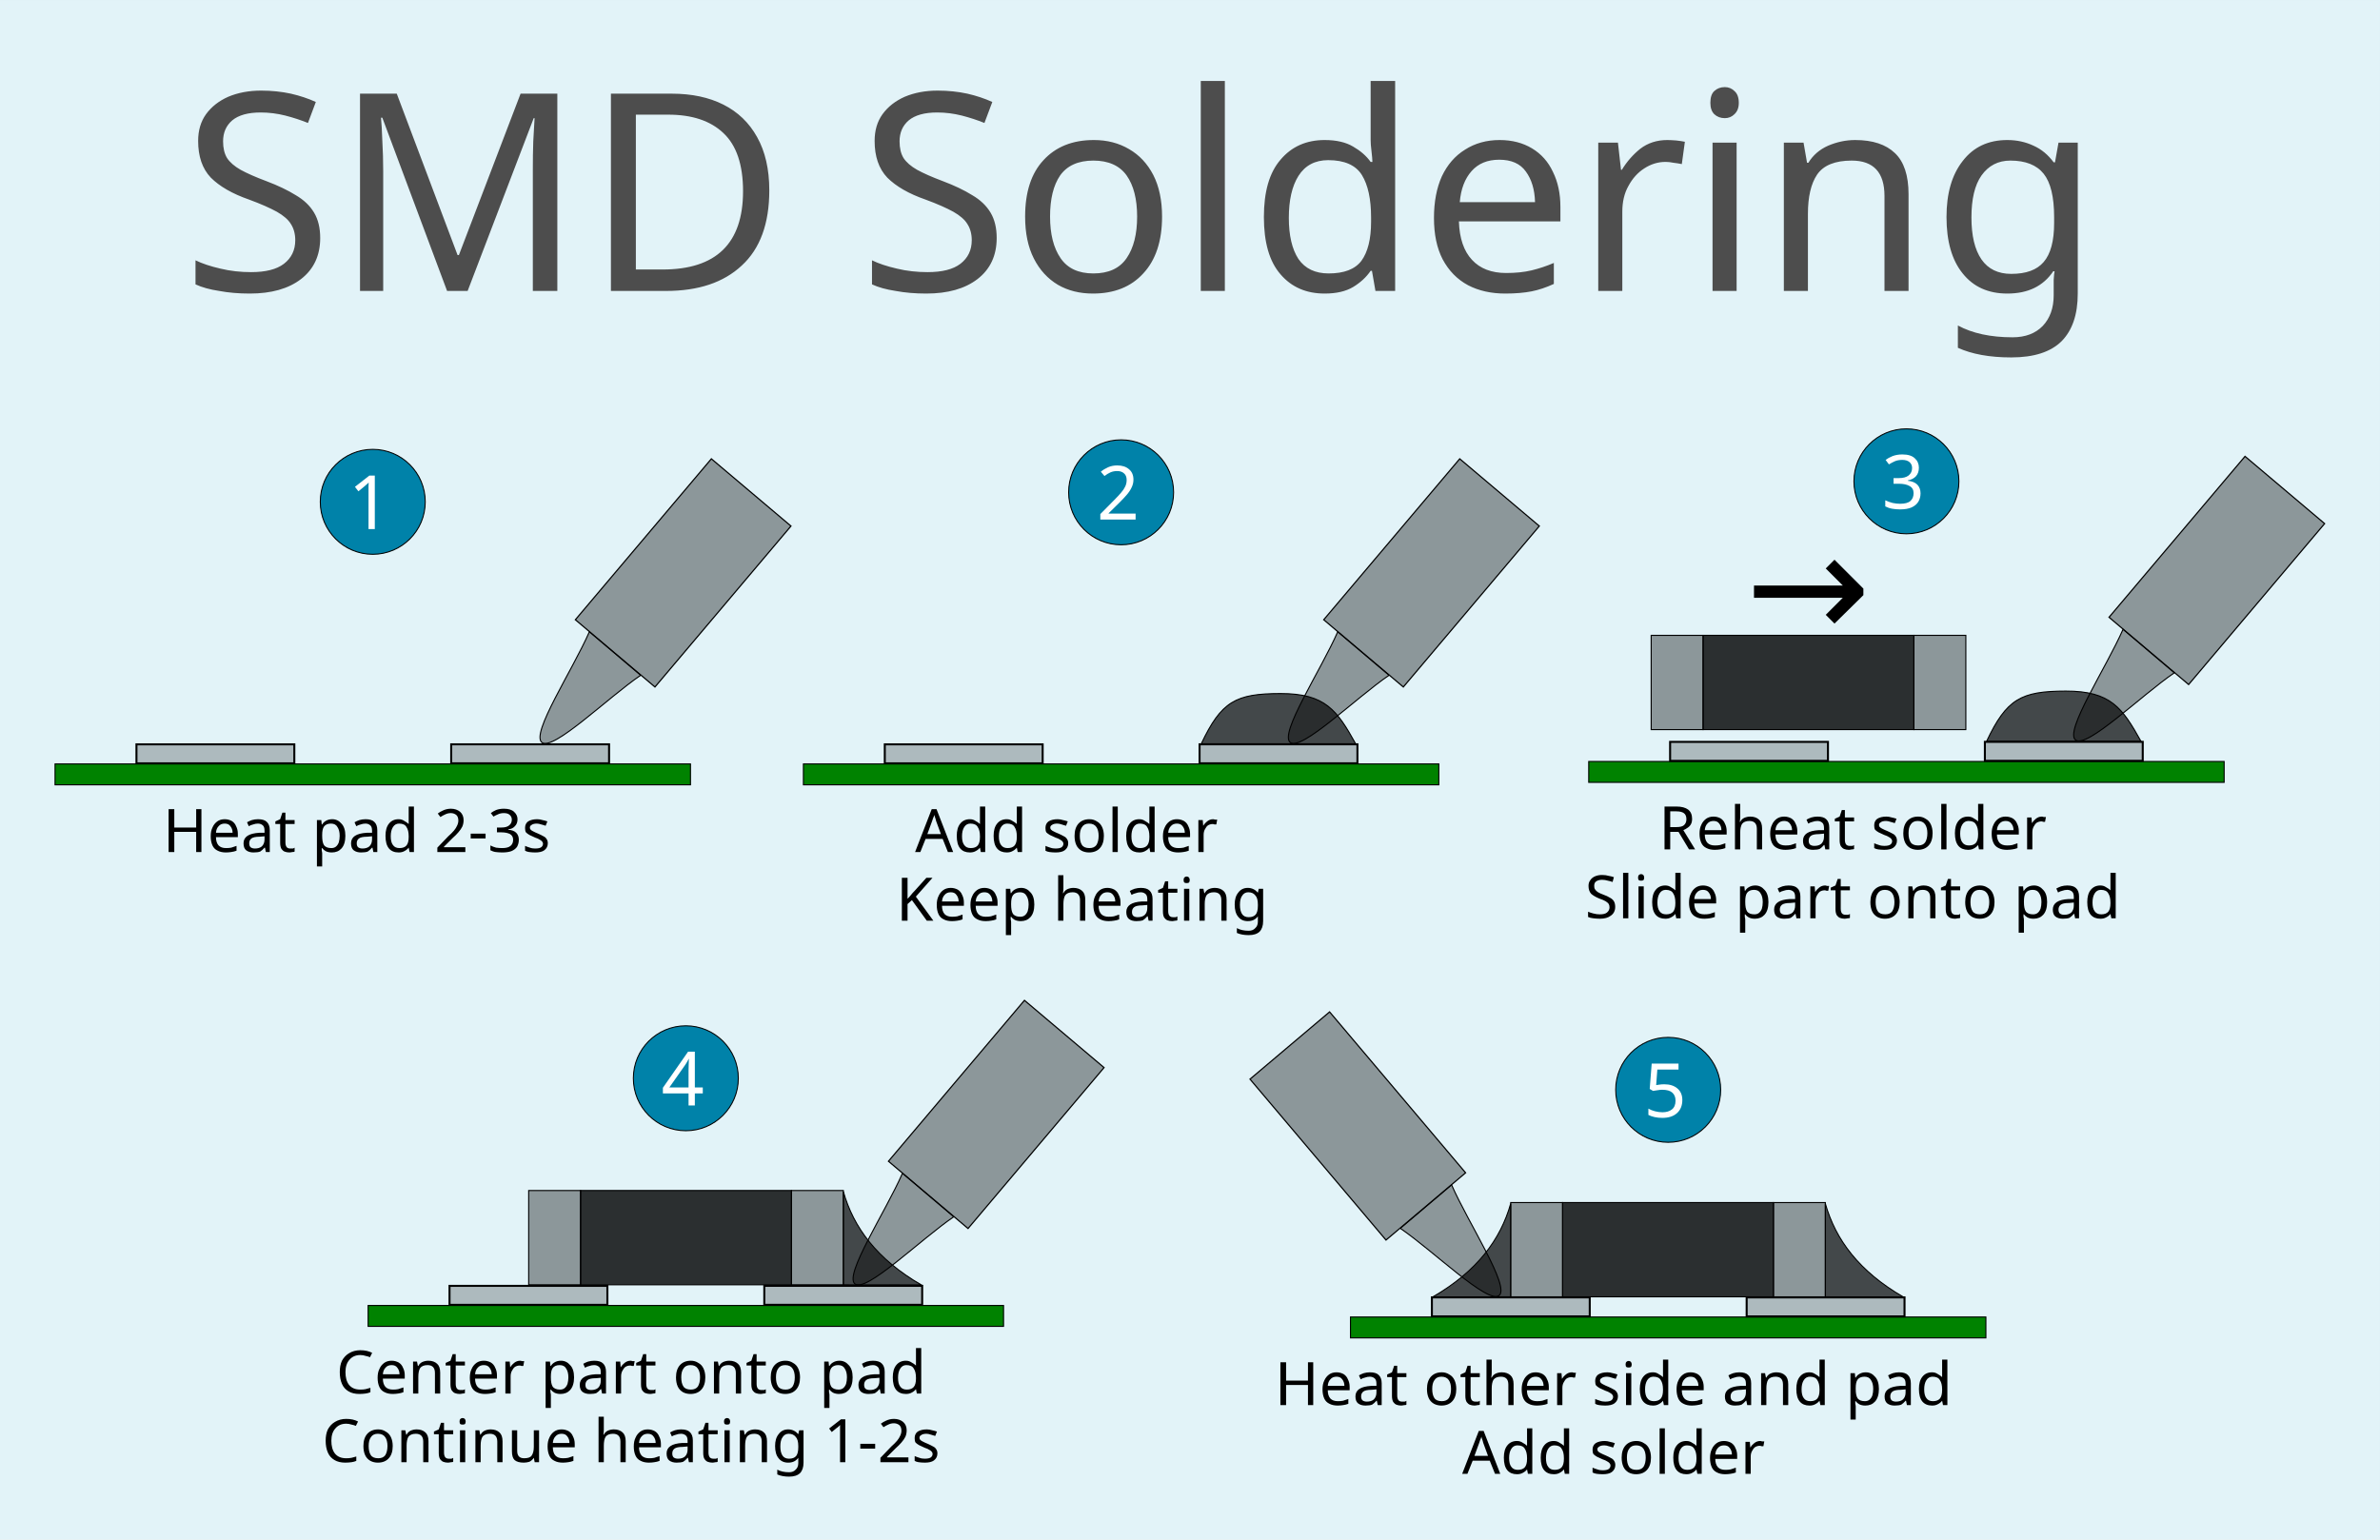
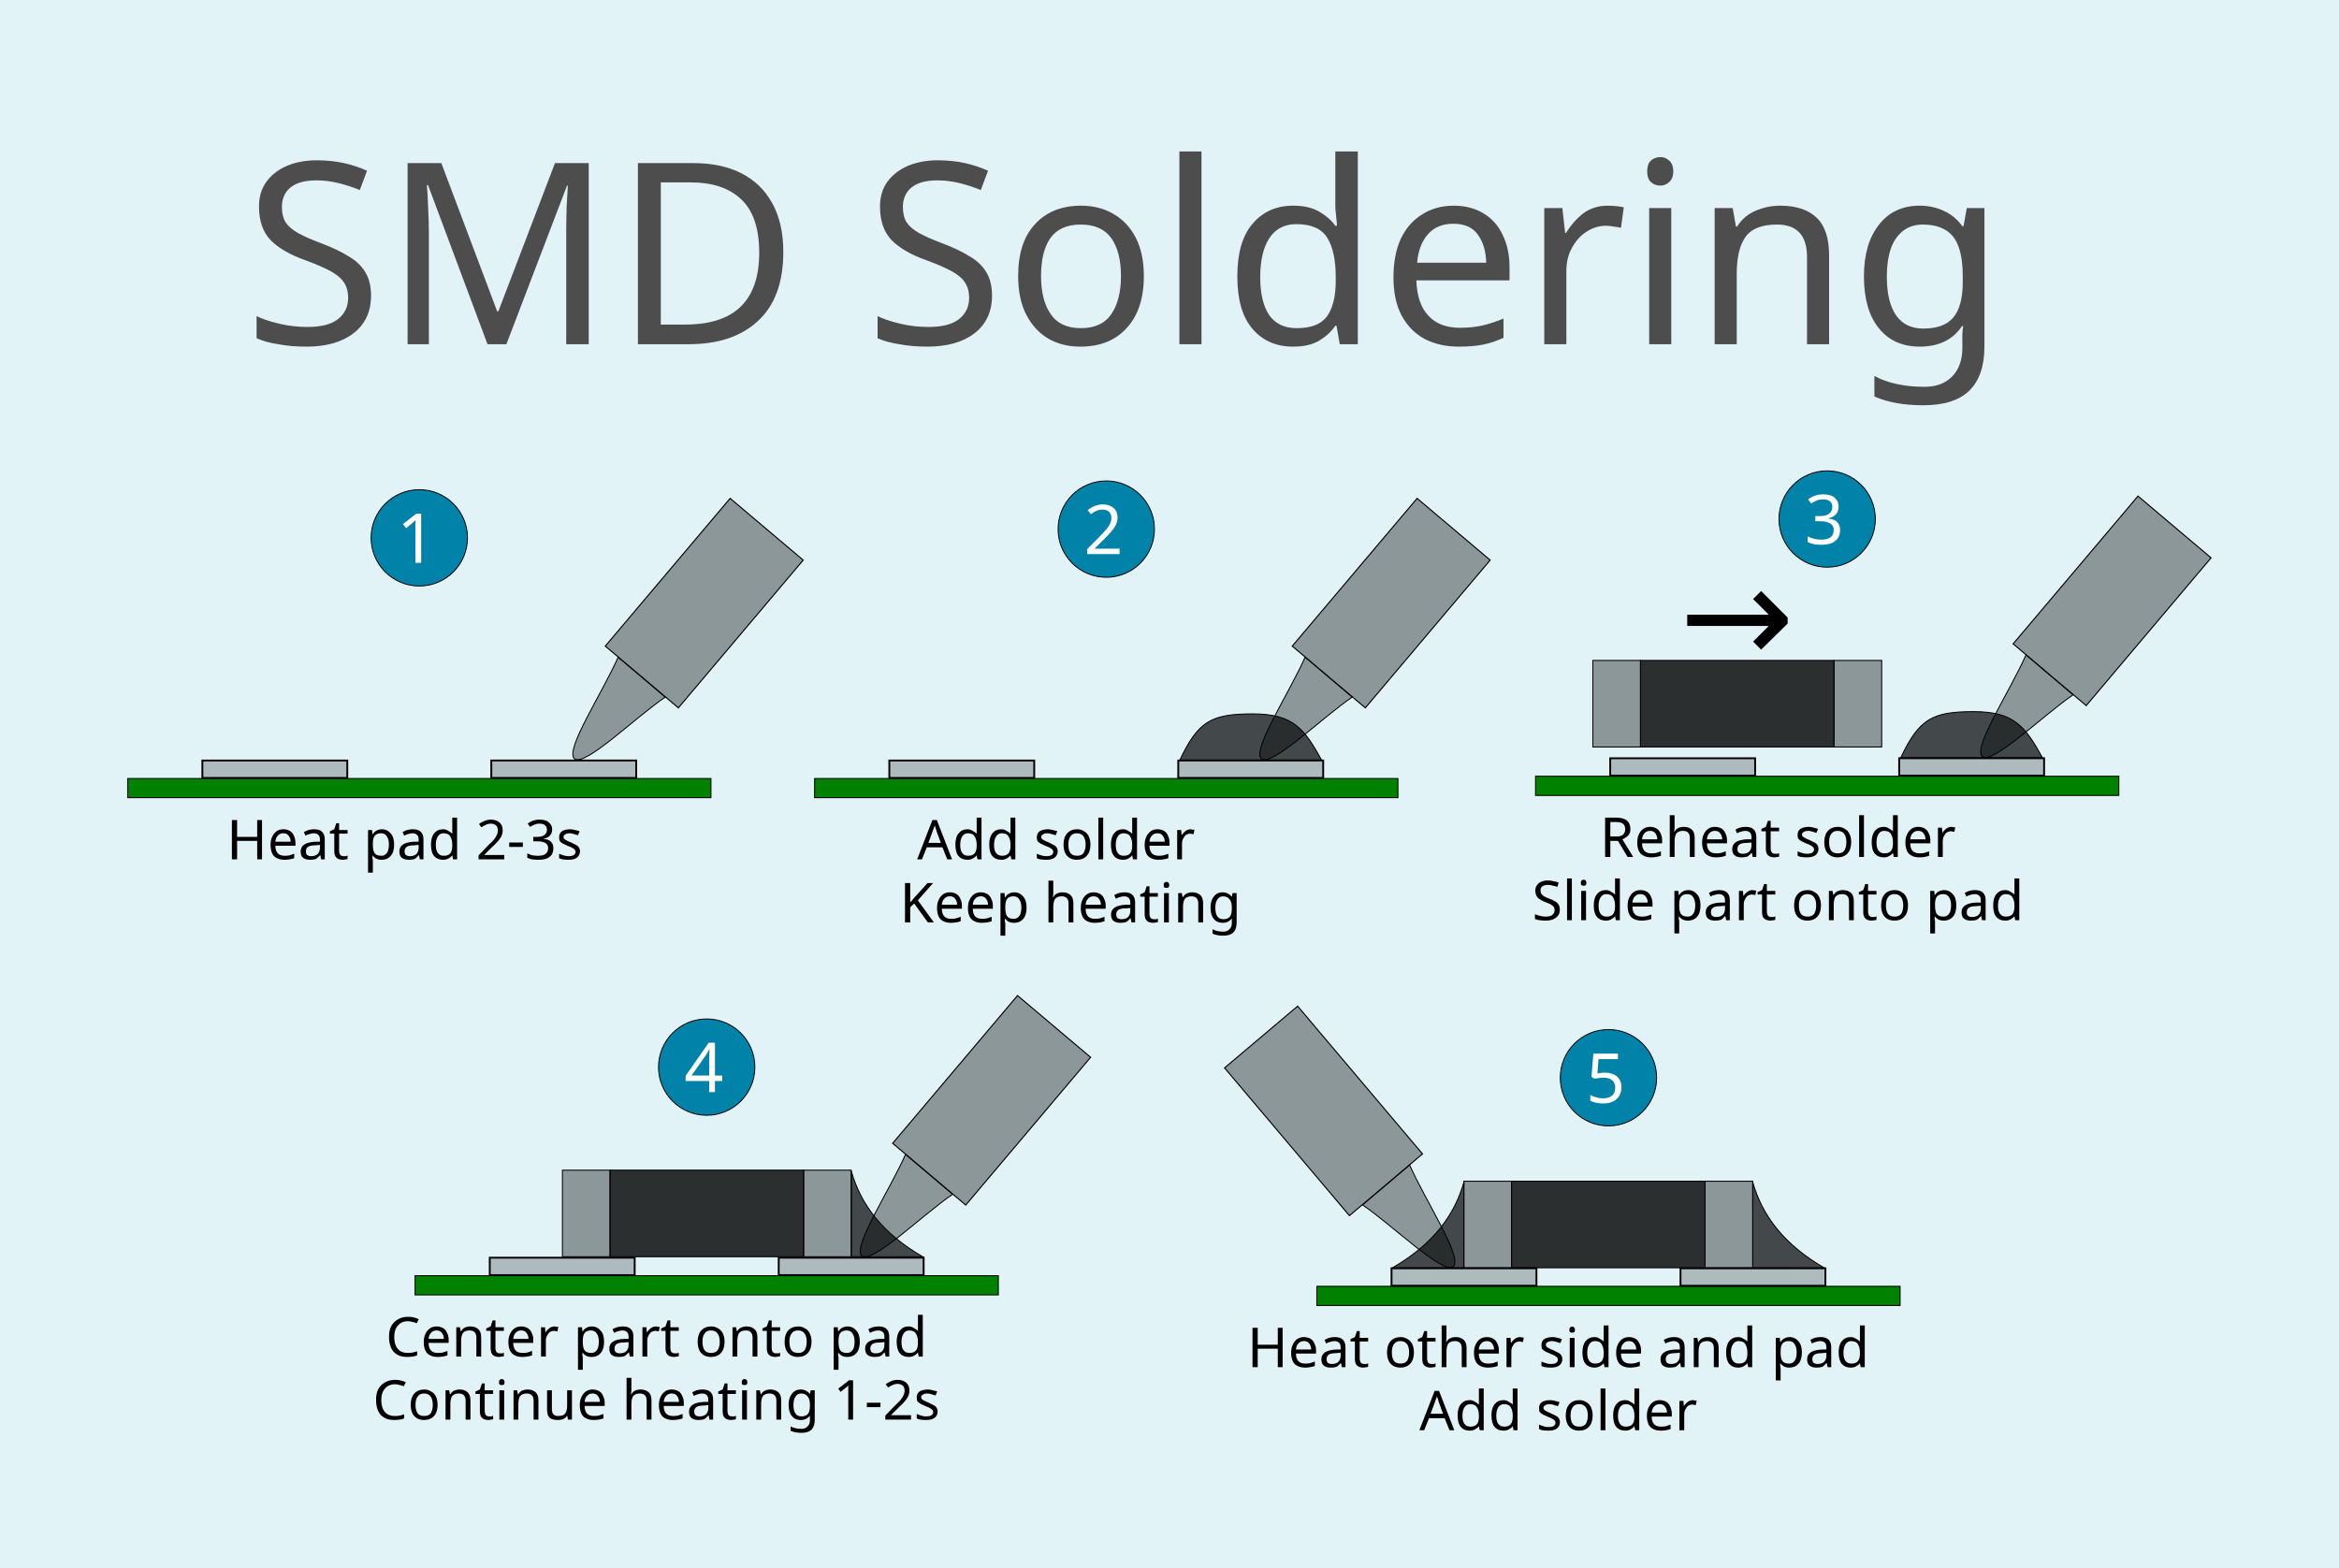
- <svg xmlns="http://www.w3.org/2000/svg" width="85mm" height="55mm" viewBox="0 0 85 55" version="1.1" id="svg8">
+ <svg xmlns="http://www.w3.org/2000/svg" width="91mm" height="61mm" viewBox="0 0 91 61" version="1.1" id="svg8">
  <defs id="defs2">
    <rect x="161.189" y="134.009" width="52.975" height="49.773" id="rect1549" />
  </defs>
  <g id="layer1" transform="translate(1.447564,-6.67359)">
-     <rect style="fill:#d5f6ff;fill-opacity:0.5;stroke:none;stroke-width:0.535;stroke-dasharray:1.069, 2.139" id="rect966" width="85" height="55" x="-1.448" y="6.674" />
    <text xml:space="preserve" style="font-style:normal;font-weight:normal;font-size:10.583px;line-height:1.25;font-family:sans-serif;letter-spacing:0px;word-spacing:0px;fill:#000000;fill-opacity:1;stroke:none;stroke-width:0.265" x="40.025" y="146.805" id="text1423">
      <tspan id="tspan1421" x="40.025" y="146.805" style="stroke-width:0.265" />
    </text>
    <text xml:space="preserve" id="text1547" style="font-style:normal;font-weight:normal;font-size:10.583px;line-height:1.25;font-family:sans-serif;letter-spacing:0px;word-spacing:0px;white-space:pre;shape-inside:url(#rect1549);fill:#000000;fill-opacity:1;stroke:none;" />
-     <g id="g895-1-9-4" transform="matrix(0.2890261,0.2442371,-0.2442371,0.2890261,19.83448,28.24953)">
+     <rect style="fill:#d5f6ff;fill-opacity:0.5;stroke:none;stroke-width:0.583;stroke-dasharray:1.165, 2.33" id="rect966" width="91" height="61" x="-1.448" y="6.674" />
+     <g id="g895-1-9-4" transform="matrix(0.2890261,0.2442371,-0.2442371,0.2890261,22.83448,31.24953)">
      <rect style="fill:#000000;fill-opacity:0.379;stroke:#000000;stroke-width:0.112;stroke-miterlimit:4;stroke-dasharray:none;stroke-opacity:1" id="rect879-8-2-7" width="9.836" height="19.888" x="55.044" y="2.472" />
      <path style="fill:#000000;fill-opacity:0.379;stroke:#000000;stroke-width:0.1;stroke-linecap:butt;stroke-linejoin:miter;stroke-miterlimit:4;stroke-dasharray:none;stroke-opacity:1" d="m 56.79,22.375 c 1.135,3.847 1.971,10.924 3.322,10.873 1.351,-0.051 2.017,-7.24 3.023,-10.861 z" id="path881-7-2-8" />
    </g>
-     <rect style="fill:#008200;fill-opacity:1;stroke:#000000;stroke-width:0.038;stroke-miterlimit:4;stroke-dasharray:none;stroke-opacity:1" id="rect833-0-2-8-4" width="22.693" height="0.746" x="11.7" y="53.308" />
-     <rect style="fill:#000000;fill-opacity:0.237;stroke:#000000;stroke-width:0.072;stroke-miterlimit:4;stroke-dasharray:none;stroke-opacity:1" id="rect835-5-2-3-2-2-9-5" width="5.638" height="0.678" x="25.849" y="52.606" />
-     <rect style="fill:#000000;fill-opacity:0.237;stroke:#000000;stroke-width:0.072;stroke-miterlimit:4;stroke-dasharray:none;stroke-opacity:1" id="rect835-5-2-0-6-6-3-7-0" width="5.638" height="0.678" x="-20.245" y="52.607" transform="scale(-1,1)" />
-     <g id="g1255" transform="matrix(0.3784017,0,0,0.3784017,7.593337,-30.42441)">
+     <rect style="fill:#008200;fill-opacity:1;stroke:#000000;stroke-width:0.038;stroke-miterlimit:4;stroke-dasharray:none;stroke-opacity:1" id="rect833-0-2-8-4" width="22.693" height="0.746" x="14.7" y="56.308" />
+     <rect style="fill:#000000;fill-opacity:0.237;stroke:#000000;stroke-width:0.072;stroke-miterlimit:4;stroke-dasharray:none;stroke-opacity:1" id="rect835-5-2-3-2-2-9-5" width="5.638" height="0.678" x="28.849" y="55.606" />
+     <rect style="fill:#000000;fill-opacity:0.237;stroke:#000000;stroke-width:0.072;stroke-miterlimit:4;stroke-dasharray:none;stroke-opacity:1" id="rect835-5-2-0-6-6-3-7-0" width="5.638" height="0.678" x="-23.245" y="55.607" transform="scale(-1,1)" />
+     <g id="g1255" transform="matrix(0.3784017,0,0,0.3784017,10.59334,-27.42441)">
      <g id="g877-6-61" transform="translate(6.084883,201.2324)">
        <rect style="fill:#000000;fill-opacity:0.807;stroke:#000000;stroke-width:0.1;stroke-miterlimit:4;stroke-dasharray:none;stroke-opacity:1" id="rect837-7-0" width="19.9" height="8.9" x="24.82" y="9.193" />
        <rect style="fill:#000000;fill-opacity:0.379;stroke:#000000;stroke-width:0.101;stroke-miterlimit:4;stroke-dasharray:none;stroke-opacity:1" id="rect839-5-6" width="4.899" height="8.899" x="19.921" y="9.195" />
        <rect style="fill:#000000;fill-opacity:0.379;stroke:#000000;stroke-width:0.101;stroke-miterlimit:4;stroke-dasharray:none;stroke-opacity:1" id="rect839-3-3-3" width="4.899" height="8.899" x="44.72" y="9.194" />
      </g>
      <path style="fill:#000000;fill-opacity:0.7;stroke:#000000;stroke-width:0.098;stroke-linecap:butt;stroke-linejoin:miter;stroke-miterlimit:4;stroke-dasharray:none;stroke-opacity:1" d="m 55.705,219.324 v -8.799 c 0.953,3.389 3.178,6.393 7.349,8.808 z" id="path938-2" />
    </g>
-     <text xml:space="preserve" style="font-style:normal;font-weight:normal;font-size:2.136px;line-height:1.15;font-family:sans-serif;letter-spacing:0px;word-spacing:0px;fill:#000000;fill-opacity:1;stroke:none;stroke-width:0.1" x="23.039" y="56.452" id="text1419-0-8-8">
-       <tspan x="23.039" y="56.452" style="font-size:2.136px;text-align:center;text-anchor:middle;stroke-width:0.1" id="tspan1466-3">Center part onto pad</tspan>
-       <tspan x="23.039" y="58.908" style="font-size:2.136px;text-align:center;text-anchor:middle;stroke-width:0.1" id="tspan1494">Continue heating 1-2s</tspan>
-       <tspan x="23.039" y="61.364" style="font-size:2.136px;text-align:center;text-anchor:middle;stroke-width:0.1" id="tspan1443-8-1" />
+     <text xml:space="preserve" style="font-style:normal;font-weight:normal;font-size:2.136px;line-height:1.15;font-family:sans-serif;letter-spacing:0px;word-spacing:0px;fill:#000000;fill-opacity:1;stroke:none;stroke-width:0.1" x="26.039" y="59.452" id="text1419-0-8-8">
+       <tspan x="26.039" y="59.452" style="font-size:2.136px;text-align:center;text-anchor:middle;stroke-width:0.1" id="tspan1466-3">Center part onto pad</tspan>
+       <tspan x="26.039" y="61.908" style="font-size:2.136px;text-align:center;text-anchor:middle;stroke-width:0.1" id="tspan1494">Continue heating 1-2s</tspan>
+       <tspan x="26.039" y="64.364" style="font-size:2.136px;text-align:center;text-anchor:middle;stroke-width:0.1" id="tspan1443-8-1" />
    </text>
-     <g id="g1617" transform="matrix(0.3784017,0,0,0.3784017,-42.69102,-19.23159)">
+     <g id="g1617" transform="matrix(0.3784017,0,0,0.3784017,-39.69102,-16.23159)">
      <circle style="fill:#0082a9;fill-opacity:1;stroke:#000000;stroke-width:0.095;stroke-miterlimit:4;stroke-dasharray:none;stroke-opacity:1" id="path1520-6-4" cx="173.725" cy="170.251" r="4.953" />
      <text xml:space="preserve" style="font-style:normal;font-weight:normal;font-size:10.583px;line-height:1.25;font-family:sans-serif;letter-spacing:0px;word-spacing:0px;fill:#ffffff;fill-opacity:1;stroke:none;stroke-width:0.265" x="171.419" y="172.822" id="text1524-8-9">
        <tspan id="tspan1522-9-5" x="171.419" y="172.822" style="font-size:7.056px;fill:#ffffff;fill-opacity:1;stroke-width:0.265">4</tspan>
      </text>
    </g>
-     <g id="g895-1-9-4-5" transform="matrix(-0.2890261,0.2442371,0.2442371,0.2890261,61.34326,28.66212)">
+     <g id="g895-1-9-4-5" transform="matrix(-0.2890261,0.2442371,0.2442371,0.2890261,64.34326,31.66212)">
      <rect style="fill:#000000;fill-opacity:0.379;stroke:#000000;stroke-width:0.112;stroke-miterlimit:4;stroke-dasharray:none;stroke-opacity:1" id="rect879-8-2-7-5" width="9.836" height="19.888" x="55.044" y="2.472" />
      <path style="fill:#000000;fill-opacity:0.379;stroke:#000000;stroke-width:0.1;stroke-linecap:butt;stroke-linejoin:miter;stroke-miterlimit:4;stroke-dasharray:none;stroke-opacity:1" d="m 56.79,22.375 c 1.135,3.847 1.971,10.924 3.322,10.873 1.351,-0.051 2.017,-7.24 3.023,-10.861 z" id="path881-7-2-8-4" />
    </g>
-     <rect style="fill:#008200;fill-opacity:1;stroke:#000000;stroke-width:0.038;stroke-miterlimit:4;stroke-dasharray:none;stroke-opacity:1" id="rect833-0-2-8-4-7" width="22.693" height="0.746" x="-69.477" y="53.72" transform="scale(-1,1)" />
-     <rect style="fill:#000000;fill-opacity:0.237;stroke:#000000;stroke-width:0.072;stroke-miterlimit:4;stroke-dasharray:none;stroke-opacity:1" id="rect835-5-2-3-2-2-9-5-6" width="5.638" height="0.678" x="-55.329" y="53.019" transform="scale(-1,1)" />
-     <rect style="fill:#000000;fill-opacity:0.237;stroke:#000000;stroke-width:0.072;stroke-miterlimit:4;stroke-dasharray:none;stroke-opacity:1" id="rect835-5-2-0-6-6-3-7-0-5" width="5.638" height="0.678" x="60.933" y="53.02" />
-     <g id="g1367-2" transform="matrix(-0.3784017,0,0,0.3784017,75.07539,31.1057)">
+     <rect style="fill:#008200;fill-opacity:1;stroke:#000000;stroke-width:0.038;stroke-miterlimit:4;stroke-dasharray:none;stroke-opacity:1" id="rect833-0-2-8-4-7" width="22.693" height="0.746" x="-72.477" y="56.72" transform="scale(-1,1)" />
+     <rect style="fill:#000000;fill-opacity:0.237;stroke:#000000;stroke-width:0.072;stroke-miterlimit:4;stroke-dasharray:none;stroke-opacity:1" id="rect835-5-2-3-2-2-9-5-6" width="5.638" height="0.678" x="-58.329" y="56.019" transform="scale(-1,1)" />
+     <rect style="fill:#000000;fill-opacity:0.237;stroke:#000000;stroke-width:0.072;stroke-miterlimit:4;stroke-dasharray:none;stroke-opacity:1" id="rect835-5-2-0-6-6-3-7-0-5" width="5.638" height="0.678" x="63.933" y="56.02" />
+     <g id="g1367-2" transform="matrix(-0.3784017,0,0,0.3784017,78.07539,34.1057)">
      <g id="g877-6-6-5" transform="translate(10.02512,39.76387)">
        <rect style="fill:#000000;fill-opacity:0.807;stroke:#000000;stroke-width:0.1;stroke-miterlimit:4;stroke-dasharray:none;stroke-opacity:1" id="rect837-7-2-4" width="19.9" height="8.9" x="24.82" y="9.193" />
        <rect style="fill:#000000;fill-opacity:0.379;stroke:#000000;stroke-width:0.101;stroke-miterlimit:4;stroke-dasharray:none;stroke-opacity:1" id="rect839-5-9-7" width="4.899" height="8.899" x="19.921" y="9.195" />
        <rect style="fill:#000000;fill-opacity:0.379;stroke:#000000;stroke-width:0.101;stroke-miterlimit:4;stroke-dasharray:none;stroke-opacity:1" id="rect839-3-3-1-4" width="4.899" height="8.899" x="44.72" y="9.194" />
      </g>
      <path style="fill:#000000;fill-opacity:0.7;stroke:#000000;stroke-width:0.098;stroke-linecap:butt;stroke-linejoin:miter;stroke-miterlimit:4;stroke-dasharray:none;stroke-opacity:1" d="m 59.645,57.856 v -8.799 c 0.953,3.389 3.178,6.393 7.349,8.808 z" id="path938-7-4" />
      <path style="fill:#000000;fill-opacity:0.7;stroke:#000000;stroke-width:0.098;stroke-linecap:butt;stroke-linejoin:miter;stroke-miterlimit:4;stroke-dasharray:none;stroke-opacity:1" d="m 29.946,57.857 v -8.799 c -0.953,3.389 -3.178,6.393 -7.349,8.808 z" id="path938-7-9-3" />
    </g>
-     <text xml:space="preserve" style="font-style:normal;font-weight:normal;font-size:2.136px;line-height:1.15;font-family:sans-serif;letter-spacing:0px;word-spacing:0px;fill:#000000;fill-opacity:1;stroke:none;stroke-width:0.1" x="58.123" y="56.864" id="text1419-0-8-8-4">
-       <tspan x="58.123" y="56.864" style="font-size:2.136px;text-align:center;text-anchor:middle;stroke-width:0.1" id="tspan1466-3-9">Heat other side and pad</tspan>
-       <tspan x="58.123" y="59.321" style="font-size:2.136px;text-align:center;text-anchor:middle;stroke-width:0.1" id="tspan1494-2">Add solder</tspan>
-       <tspan x="58.123" y="61.777" style="font-size:2.136px;text-align:center;text-anchor:middle;stroke-width:0.1" id="tspan1443-8-1-0" />
+     <text xml:space="preserve" style="font-style:normal;font-weight:normal;font-size:2.136px;line-height:1.15;font-family:sans-serif;letter-spacing:0px;word-spacing:0px;fill:#000000;fill-opacity:1;stroke:none;stroke-width:0.1" x="61.123" y="59.864" id="text1419-0-8-8-4">
+       <tspan x="61.123" y="59.864" style="font-size:2.136px;text-align:center;text-anchor:middle;stroke-width:0.1" id="tspan1466-3-9">Heat other side and pad</tspan>
+       <tspan x="61.123" y="62.321" style="font-size:2.136px;text-align:center;text-anchor:middle;stroke-width:0.1" id="tspan1494-2">Add solder</tspan>
+       <tspan x="61.123" y="64.777" style="font-size:2.136px;text-align:center;text-anchor:middle;stroke-width:0.1" id="tspan1443-8-1-0" />
    </text>
-     <g id="g1607" transform="matrix(0.3784017,0,0,0.3784017,-3.966177,-13.15543)">
+     <g id="g1607" transform="matrix(0.3784017,0,0,0.3784017,-0.966177,-10.15543)">
      <circle style="fill:#0082a9;fill-opacity:1;stroke:#000000;stroke-width:0.095;stroke-miterlimit:4;stroke-dasharray:none;stroke-opacity:1" id="path1520-6-0" cx="164.103" cy="155.284" r="4.953" />
      <text xml:space="preserve" style="font-style:normal;font-weight:normal;font-size:10.583px;line-height:1.25;font-family:sans-serif;letter-spacing:0px;word-spacing:0px;fill:#ffffff;fill-opacity:1;stroke:none;stroke-width:0.265" x="161.797" y="157.855" id="text1524-8-4">
        <tspan id="tspan1522-9-8" x="161.797" y="157.855" style="font-size:7.056px;fill:#ffffff;fill-opacity:1;stroke-width:0.265">5</tspan>
      </text>
    </g>
-     <g id="g895" transform="matrix(0.2890261,0.2442371,-0.2442371,0.2890261,8.653064,8.905247)">
+     <g id="g895" transform="matrix(0.2890261,0.2442371,-0.2442371,0.2890261,11.65306,11.90525)">
      <rect style="fill:#000000;fill-opacity:0.379;stroke:#000000;stroke-width:0.112;stroke-miterlimit:4;stroke-dasharray:none;stroke-opacity:1" id="rect879" width="9.836" height="19.888" x="55.044" y="2.472" />
      <path style="fill:#000000;fill-opacity:0.379;stroke:#000000;stroke-width:0.1;stroke-linecap:butt;stroke-linejoin:miter;stroke-miterlimit:4;stroke-dasharray:none;stroke-opacity:1" d="m 56.79,22.375 c 1.135,3.847 1.971,10.924 3.322,10.873 1.351,-0.051 2.017,-7.24 3.023,-10.861 z" id="path881" />
    </g>
-     <rect style="fill:#008200;fill-opacity:1;stroke:#000000;stroke-width:0.038;stroke-miterlimit:4;stroke-dasharray:none;stroke-opacity:1" id="rect833-0" width="22.693" height="0.746" x="0.519" y="33.963" />
-     <rect style="fill:#000000;fill-opacity:0.237;stroke:#000000;stroke-width:0.072;stroke-miterlimit:4;stroke-dasharray:none;stroke-opacity:1" id="rect835-5-2-3-2" width="5.638" height="0.678" x="14.667" y="33.262" />
-     <rect style="fill:#000000;fill-opacity:0.237;stroke:#000000;stroke-width:0.072;stroke-miterlimit:4;stroke-dasharray:none;stroke-opacity:1" id="rect835-5-2-0-6-6" width="5.638" height="0.678" x="-9.064" y="33.263" transform="scale(-1,1)" />
-     <text xml:space="preserve" style="font-style:normal;font-weight:normal;font-size:2.136px;line-height:1.25;font-family:sans-serif;letter-spacing:0px;word-spacing:0px;fill:#000000;fill-opacity:1;stroke:none;stroke-width:0.1" x="4.372" y="37.107" id="text1419">
-       <tspan id="tspan1417" x="4.372" y="37.107" style="font-size:2.136px;stroke-width:0.1">Heat pad 2-3s</tspan>
+     <rect style="fill:#008200;fill-opacity:1;stroke:#000000;stroke-width:0.038;stroke-miterlimit:4;stroke-dasharray:none;stroke-opacity:1" id="rect833-0" width="22.693" height="0.746" x="3.519" y="36.963" />
+     <rect style="fill:#000000;fill-opacity:0.237;stroke:#000000;stroke-width:0.072;stroke-miterlimit:4;stroke-dasharray:none;stroke-opacity:1" id="rect835-5-2-3-2" width="5.638" height="0.678" x="17.667" y="36.262" />
+     <rect style="fill:#000000;fill-opacity:0.237;stroke:#000000;stroke-width:0.072;stroke-miterlimit:4;stroke-dasharray:none;stroke-opacity:1" id="rect835-5-2-0-6-6" width="5.638" height="0.678" x="-12.064" y="36.263" transform="scale(-1,1)" />
+     <text xml:space="preserve" style="font-style:normal;font-weight:normal;font-size:2.136px;line-height:1.25;font-family:sans-serif;letter-spacing:0px;word-spacing:0px;fill:#000000;fill-opacity:1;stroke:none;stroke-width:0.1" x="7.372" y="40.107" id="text1419">
+       <tspan id="tspan1417" x="7.372" y="40.107" style="font-size:2.136px;stroke-width:0.1">Heat pad 2-3s</tspan>
    </text>
-     <g id="g1597" transform="matrix(0.3784017,0,0,0.3784017,-40.53094,-27.03453)">
+     <g id="g1597" transform="matrix(0.3784017,0,0,0.3784017,-37.53094,-24.03453)">
      <circle style="fill:#0082a9;fill-opacity:1;stroke:#000000;stroke-width:0.095;stroke-miterlimit:4;stroke-dasharray:none;stroke-opacity:1" id="path1520" cx="138.468" cy="136.453" r="4.953" />
      <text xml:space="preserve" style="font-style:normal;font-weight:normal;font-size:10.583px;line-height:1.25;font-family:sans-serif;letter-spacing:0px;word-spacing:0px;fill:#ffffff;fill-opacity:1;stroke:none;stroke-width:0.265" x="136.161" y="139.025" id="text1524">
        <tspan id="tspan1522" x="136.161" y="139.025" style="font-size:7.056px;fill:#ffffff;fill-opacity:1;stroke-width:0.265">1</tspan>
      </text>
    </g>
-     <g id="g895-1" transform="matrix(0.2890261,0.2442371,-0.2442371,0.2890261,35.37996,8.905247)">
+     <g id="g895-1" transform="matrix(0.2890261,0.2442371,-0.2442371,0.2890261,38.37996,11.90525)">
      <rect style="fill:#000000;fill-opacity:0.379;stroke:#000000;stroke-width:0.112;stroke-miterlimit:4;stroke-dasharray:none;stroke-opacity:1" id="rect879-8" width="9.836" height="19.888" x="55.044" y="2.472" />
      <path style="fill:#000000;fill-opacity:0.379;stroke:#000000;stroke-width:0.1;stroke-linecap:butt;stroke-linejoin:miter;stroke-miterlimit:4;stroke-dasharray:none;stroke-opacity:1" d="m 56.79,22.375 c 1.135,3.847 1.971,10.924 3.322,10.873 1.351,-0.051 2.017,-7.24 3.023,-10.861 z" id="path881-7" />
    </g>
-     <rect style="fill:#008200;fill-opacity:1;stroke:#000000;stroke-width:0.038;stroke-miterlimit:4;stroke-dasharray:none;stroke-opacity:1" id="rect833-0-2" width="22.693" height="0.746" x="27.246" y="33.963" />
-     <rect style="fill:#000000;fill-opacity:0.237;stroke:#000000;stroke-width:0.072;stroke-miterlimit:4;stroke-dasharray:none;stroke-opacity:1" id="rect835-5-2-3-2-2" width="5.638" height="0.678" x="41.394" y="33.262" />
-     <rect style="fill:#000000;fill-opacity:0.237;stroke:#000000;stroke-width:0.072;stroke-miterlimit:4;stroke-dasharray:none;stroke-opacity:1" id="rect835-5-2-0-6-6-3" width="5.638" height="0.678" x="-35.79" y="33.263" transform="scale(-1,1)" />
-     <path style="fill:#000000;fill-opacity:0.7;stroke:#000000;stroke-width:0.038;stroke-linecap:butt;stroke-linejoin:miter;stroke-miterlimit:4;stroke-dasharray:none;stroke-opacity:1" d="m 41.454,33.245 h 5.516 c -0.663,-1.191 -1.08,-1.798 -2.684,-1.796 -1.603,0.002 -2.112,0.278 -2.832,1.796 z" id="path897-7" />
-     <text xml:space="preserve" style="font-style:normal;font-weight:normal;font-size:2.136px;line-height:1.15;font-family:sans-serif;letter-spacing:0px;word-spacing:0px;fill:#000000;fill-opacity:1;stroke:none;stroke-width:0.1" x="38.585" y="37.107" id="text1419-0">
-       <tspan id="tspan1417-7" x="38.585" y="37.107" style="font-size:2.136px;text-align:center;text-anchor:middle;stroke-width:0.1">Add solder</tspan>
-       <tspan x="38.585" y="39.564" style="font-size:2.136px;text-align:center;text-anchor:middle;stroke-width:0.1" id="tspan1443">Keep heating</tspan>
+     <rect style="fill:#008200;fill-opacity:1;stroke:#000000;stroke-width:0.038;stroke-miterlimit:4;stroke-dasharray:none;stroke-opacity:1" id="rect833-0-2" width="22.693" height="0.746" x="30.246" y="36.963" />
+     <rect style="fill:#000000;fill-opacity:0.237;stroke:#000000;stroke-width:0.072;stroke-miterlimit:4;stroke-dasharray:none;stroke-opacity:1" id="rect835-5-2-3-2-2" width="5.638" height="0.678" x="44.394" y="36.262" />
+     <rect style="fill:#000000;fill-opacity:0.237;stroke:#000000;stroke-width:0.072;stroke-miterlimit:4;stroke-dasharray:none;stroke-opacity:1" id="rect835-5-2-0-6-6-3" width="5.638" height="0.678" x="-38.79" y="36.263" transform="scale(-1,1)" />
+     <path style="fill:#000000;fill-opacity:0.7;stroke:#000000;stroke-width:0.038;stroke-linecap:butt;stroke-linejoin:miter;stroke-miterlimit:4;stroke-dasharray:none;stroke-opacity:1" d="m 44.454,36.245 h 5.516 c -0.663,-1.191 -1.08,-1.798 -2.684,-1.796 -1.603,0.002 -2.112,0.278 -2.832,1.796 z" id="path897-7" />
+     <text xml:space="preserve" style="font-style:normal;font-weight:normal;font-size:2.136px;line-height:1.15;font-family:sans-serif;letter-spacing:0px;word-spacing:0px;fill:#000000;fill-opacity:1;stroke:none;stroke-width:0.1" x="41.585" y="40.107" id="text1419-0">
+       <tspan id="tspan1417-7" x="41.585" y="40.107" style="font-size:2.136px;text-align:center;text-anchor:middle;stroke-width:0.1">Add solder</tspan>
+       <tspan x="41.585" y="42.564" style="font-size:2.136px;text-align:center;text-anchor:middle;stroke-width:0.1" id="tspan1443">Keep heating</tspan>
    </text>
-     <g id="g1602" transform="matrix(0.3784017,0,0,0.3784017,-29.67392,-33.58959)">
+     <g id="g1602" transform="matrix(0.3784017,0,0,0.3784017,-26.67392,-30.58959)">
      <circle style="fill:#0082a9;fill-opacity:1;stroke:#000000;stroke-width:0.095;stroke-miterlimit:4;stroke-dasharray:none;stroke-opacity:1" id="path1520-6" cx="180.407" cy="152.878" r="4.953" />
      <text xml:space="preserve" style="font-style:normal;font-weight:normal;font-size:10.583px;line-height:1.25;font-family:sans-serif;letter-spacing:0px;word-spacing:0px;fill:#ffffff;fill-opacity:1;stroke:none;stroke-width:0.265" x="178.1" y="155.45" id="text1524-8">
        <tspan id="tspan1522-9" x="178.1" y="155.45" style="font-size:7.056px;fill:#ffffff;fill-opacity:1;stroke-width:0.265">2</tspan>
      </text>
    </g>
-     <g id="g895-1-9" transform="matrix(0.2890261,0.2442371,-0.2442371,0.2890261,63.42663,8.817249)">
+     <g id="g895-1-9" transform="matrix(0.2890261,0.2442371,-0.2442371,0.2890261,66.42664,11.81725)">
      <rect style="fill:#000000;fill-opacity:0.379;stroke:#000000;stroke-width:0.112;stroke-miterlimit:4;stroke-dasharray:none;stroke-opacity:1" id="rect879-8-2" width="9.836" height="19.888" x="55.044" y="2.472" />
      <path style="fill:#000000;fill-opacity:0.379;stroke:#000000;stroke-width:0.1;stroke-linecap:butt;stroke-linejoin:miter;stroke-miterlimit:4;stroke-dasharray:none;stroke-opacity:1" d="m 56.79,22.375 c 1.135,3.847 1.971,10.924 3.322,10.873 1.351,-0.051 2.017,-7.24 3.023,-10.861 z" id="path881-7-2" />
    </g>
-     <rect style="fill:#008200;fill-opacity:1;stroke:#000000;stroke-width:0.038;stroke-miterlimit:4;stroke-dasharray:none;stroke-opacity:1" id="rect833-0-2-8" width="22.693" height="0.746" x="55.293" y="33.875" />
-     <rect style="fill:#000000;fill-opacity:0.237;stroke:#000000;stroke-width:0.072;stroke-miterlimit:4;stroke-dasharray:none;stroke-opacity:1" id="rect835-5-2-3-2-2-9" width="5.638" height="0.678" x="69.441" y="33.174" />
-     <rect style="fill:#000000;fill-opacity:0.237;stroke:#000000;stroke-width:0.072;stroke-miterlimit:4;stroke-dasharray:none;stroke-opacity:1" id="rect835-5-2-0-6-6-3-7" width="5.638" height="0.678" x="-63.837" y="33.175" transform="scale(-1,1)" />
-     <path style="fill:#000000;fill-opacity:0.7;stroke:#000000;stroke-width:0.038;stroke-linecap:butt;stroke-linejoin:miter;stroke-miterlimit:4;stroke-dasharray:none;stroke-opacity:1" d="m 69.501,33.157 h 5.516 c -0.663,-1.191 -1.08,-1.798 -2.684,-1.796 -1.603,0.002 -2.112,0.278 -2.832,1.796 z" id="path897-7-3" />
-     <g id="g877-61" transform="matrix(0.3784017,0,0,0.3784017,49.98486,25.89009)">
+     <rect style="fill:#008200;fill-opacity:1;stroke:#000000;stroke-width:0.038;stroke-miterlimit:4;stroke-dasharray:none;stroke-opacity:1" id="rect833-0-2-8" width="22.693" height="0.746" x="58.293" y="36.875" />
+     <rect style="fill:#000000;fill-opacity:0.237;stroke:#000000;stroke-width:0.072;stroke-miterlimit:4;stroke-dasharray:none;stroke-opacity:1" id="rect835-5-2-3-2-2-9" width="5.638" height="0.678" x="72.441" y="36.174" />
+     <rect style="fill:#000000;fill-opacity:0.237;stroke:#000000;stroke-width:0.072;stroke-miterlimit:4;stroke-dasharray:none;stroke-opacity:1" id="rect835-5-2-0-6-6-3-7" width="5.638" height="0.678" x="-66.837" y="36.175" transform="scale(-1,1)" />
+     <path style="fill:#000000;fill-opacity:0.7;stroke:#000000;stroke-width:0.038;stroke-linecap:butt;stroke-linejoin:miter;stroke-miterlimit:4;stroke-dasharray:none;stroke-opacity:1" d="m 72.501,36.157 h 5.516 c -0.663,-1.191 -1.08,-1.798 -2.684,-1.796 -1.603,0.002 -2.112,0.278 -2.832,1.796 z" id="path897-7-3" />
+     <g id="g877-61" transform="matrix(0.3784017,0,0,0.3784017,52.98486,28.89009)">
      <rect style="fill:#000000;fill-opacity:0.807;stroke:#000000;stroke-width:0.1;stroke-miterlimit:4;stroke-dasharray:none;stroke-opacity:1" id="rect837-2" width="19.9" height="8.9" x="24.82" y="9.193" />
      <rect style="fill:#000000;fill-opacity:0.379;stroke:#000000;stroke-width:0.101;stroke-miterlimit:4;stroke-dasharray:none;stroke-opacity:1" id="rect839-9" width="4.899" height="8.899" x="19.921" y="9.195" />
      <rect style="fill:#000000;fill-opacity:0.379;stroke:#000000;stroke-width:0.101;stroke-miterlimit:4;stroke-dasharray:none;stroke-opacity:1" id="rect839-3-31" width="4.899" height="8.899" x="44.72" y="9.194" />
    </g>
-     <text xml:space="preserve" style="font-style:normal;font-weight:normal;font-size:2.136px;line-height:1.15;font-family:sans-serif;letter-spacing:0px;word-spacing:0px;fill:#000000;fill-opacity:1;stroke:none;stroke-width:0.1" x="66.666" y="37.019" id="text1419-0-8">
-       <tspan id="tspan1417-7-6" x="66.666" y="37.019" style="font-size:2.136px;text-align:center;text-anchor:middle;stroke-width:0.1">Reheat solder</tspan>
-       <tspan x="66.666" y="39.476" style="font-size:2.136px;text-align:center;text-anchor:middle;stroke-width:0.1" id="tspan1466">Slide part onto pad</tspan>
-       <tspan x="66.666" y="41.932" style="font-size:2.136px;text-align:center;text-anchor:middle;stroke-width:0.1" id="tspan1443-8" />
+     <text xml:space="preserve" style="font-style:normal;font-weight:normal;font-size:2.136px;line-height:1.15;font-family:sans-serif;letter-spacing:0px;word-spacing:0px;fill:#000000;fill-opacity:1;stroke:none;stroke-width:0.1" x="69.666" y="40.019" id="text1419-0-8">
+       <tspan id="tspan1417-7-6" x="69.666" y="40.019" style="font-size:2.136px;text-align:center;text-anchor:middle;stroke-width:0.1">Reheat solder</tspan>
+       <tspan x="69.666" y="42.476" style="font-size:2.136px;text-align:center;text-anchor:middle;stroke-width:0.1" id="tspan1466">Slide part onto pad</tspan>
+       <tspan x="69.666" y="44.932" style="font-size:2.136px;text-align:center;text-anchor:middle;stroke-width:0.1" id="tspan1443-8" />
    </text>
-     <g id="g1612" transform="matrix(0.3784017,0,0,0.3784017,9.915891,-40.01683)">
+     <g id="g1612" transform="matrix(0.3784017,0,0,0.3784017,12.91589,-37.01683)">
      <circle style="fill:#0082a9;fill-opacity:1;stroke:#000000;stroke-width:0.095;stroke-miterlimit:4;stroke-dasharray:none;stroke-opacity:1" id="path1520-6-2" cx="149.902" cy="168.826" r="4.953" />
      <text xml:space="preserve" style="font-style:normal;font-weight:normal;font-size:10.583px;line-height:1.25;font-family:sans-serif;letter-spacing:0px;word-spacing:0px;fill:#ffffff;fill-opacity:1;stroke:none;stroke-width:0.265" x="147.595" y="171.398" id="text1524-8-6">
        <tspan id="tspan1522-9-6" x="147.595" y="171.398" style="font-size:7.056px;fill:#ffffff;fill-opacity:1;stroke-width:0.265">3</tspan>
      </text>
    </g>
-     <text xml:space="preserve" style="font-style:normal;font-weight:normal;font-size:5.34px;line-height:1.25;font-family:sans-serif;letter-spacing:0px;word-spacing:0px;fill:#000000;fill-opacity:1;stroke:none;stroke-width:0.167" x="60.883" y="-26.136" id="text1864" transform="scale(1,-1)">
-       <tspan id="tspan1862" x="60.883" y="-26.136" style="font-style:normal;font-variant:normal;font-weight:normal;font-stretch:normal;font-size:5.34px;font-family:sans-serif;-inkscape-font-specification:sans-serif;stroke-width:0.167">→</tspan>
+     <text xml:space="preserve" style="font-style:normal;font-weight:normal;font-size:5.34px;line-height:1.25;font-family:sans-serif;letter-spacing:0px;word-spacing:0px;fill:#000000;fill-opacity:1;stroke:none;stroke-width:0.167" x="63.883" y="-29.136" id="text1864" transform="scale(1,-1)">
+       <tspan id="tspan1862" x="63.883" y="-29.136" style="font-style:normal;font-variant:normal;font-weight:normal;font-stretch:normal;font-size:5.34px;font-family:sans-serif;-inkscape-font-specification:sans-serif;stroke-width:0.167">→</tspan>
    </text>
-     <text xml:space="preserve" style="font-style:normal;font-weight:normal;font-size:9.878px;line-height:1.25;font-family:sans-serif;letter-spacing:0px;word-spacing:0px;fill:#000000;fill-opacity:1;stroke:none;stroke-width:0.265" x="5.036" y="17.068" id="text961">
-       <tspan id="tspan959" x="5.036" y="17.068" style="font-size:9.878px;fill:#4d4d4d;stroke-width:0.265">SMD Soldering</tspan>
+     <text xml:space="preserve" style="font-style:normal;font-weight:normal;font-size:9.878px;line-height:1.25;font-family:sans-serif;letter-spacing:0px;word-spacing:0px;fill:#000000;fill-opacity:1;stroke:none;stroke-width:0.265" x="8.036" y="20.068" id="text961">
+       <tspan id="tspan959" x="8.036" y="20.068" style="font-size:9.878px;fill:#4d4d4d;stroke-width:0.265">SMD Soldering</tspan>
    </text>
    <text xml:space="preserve" style="font-style:normal;font-weight:normal;font-size:10.583px;line-height:1.25;font-family:sans-serif;letter-spacing:0px;word-spacing:0px;fill:#000000;fill-opacity:1;stroke:none;stroke-width:0.265" x="58.308" y="56.164" id="text934">
      <tspan id="tspan932" x="58.308" y="56.164" style="stroke-width:0.265" />
    </text>
  </g>
</svg>
